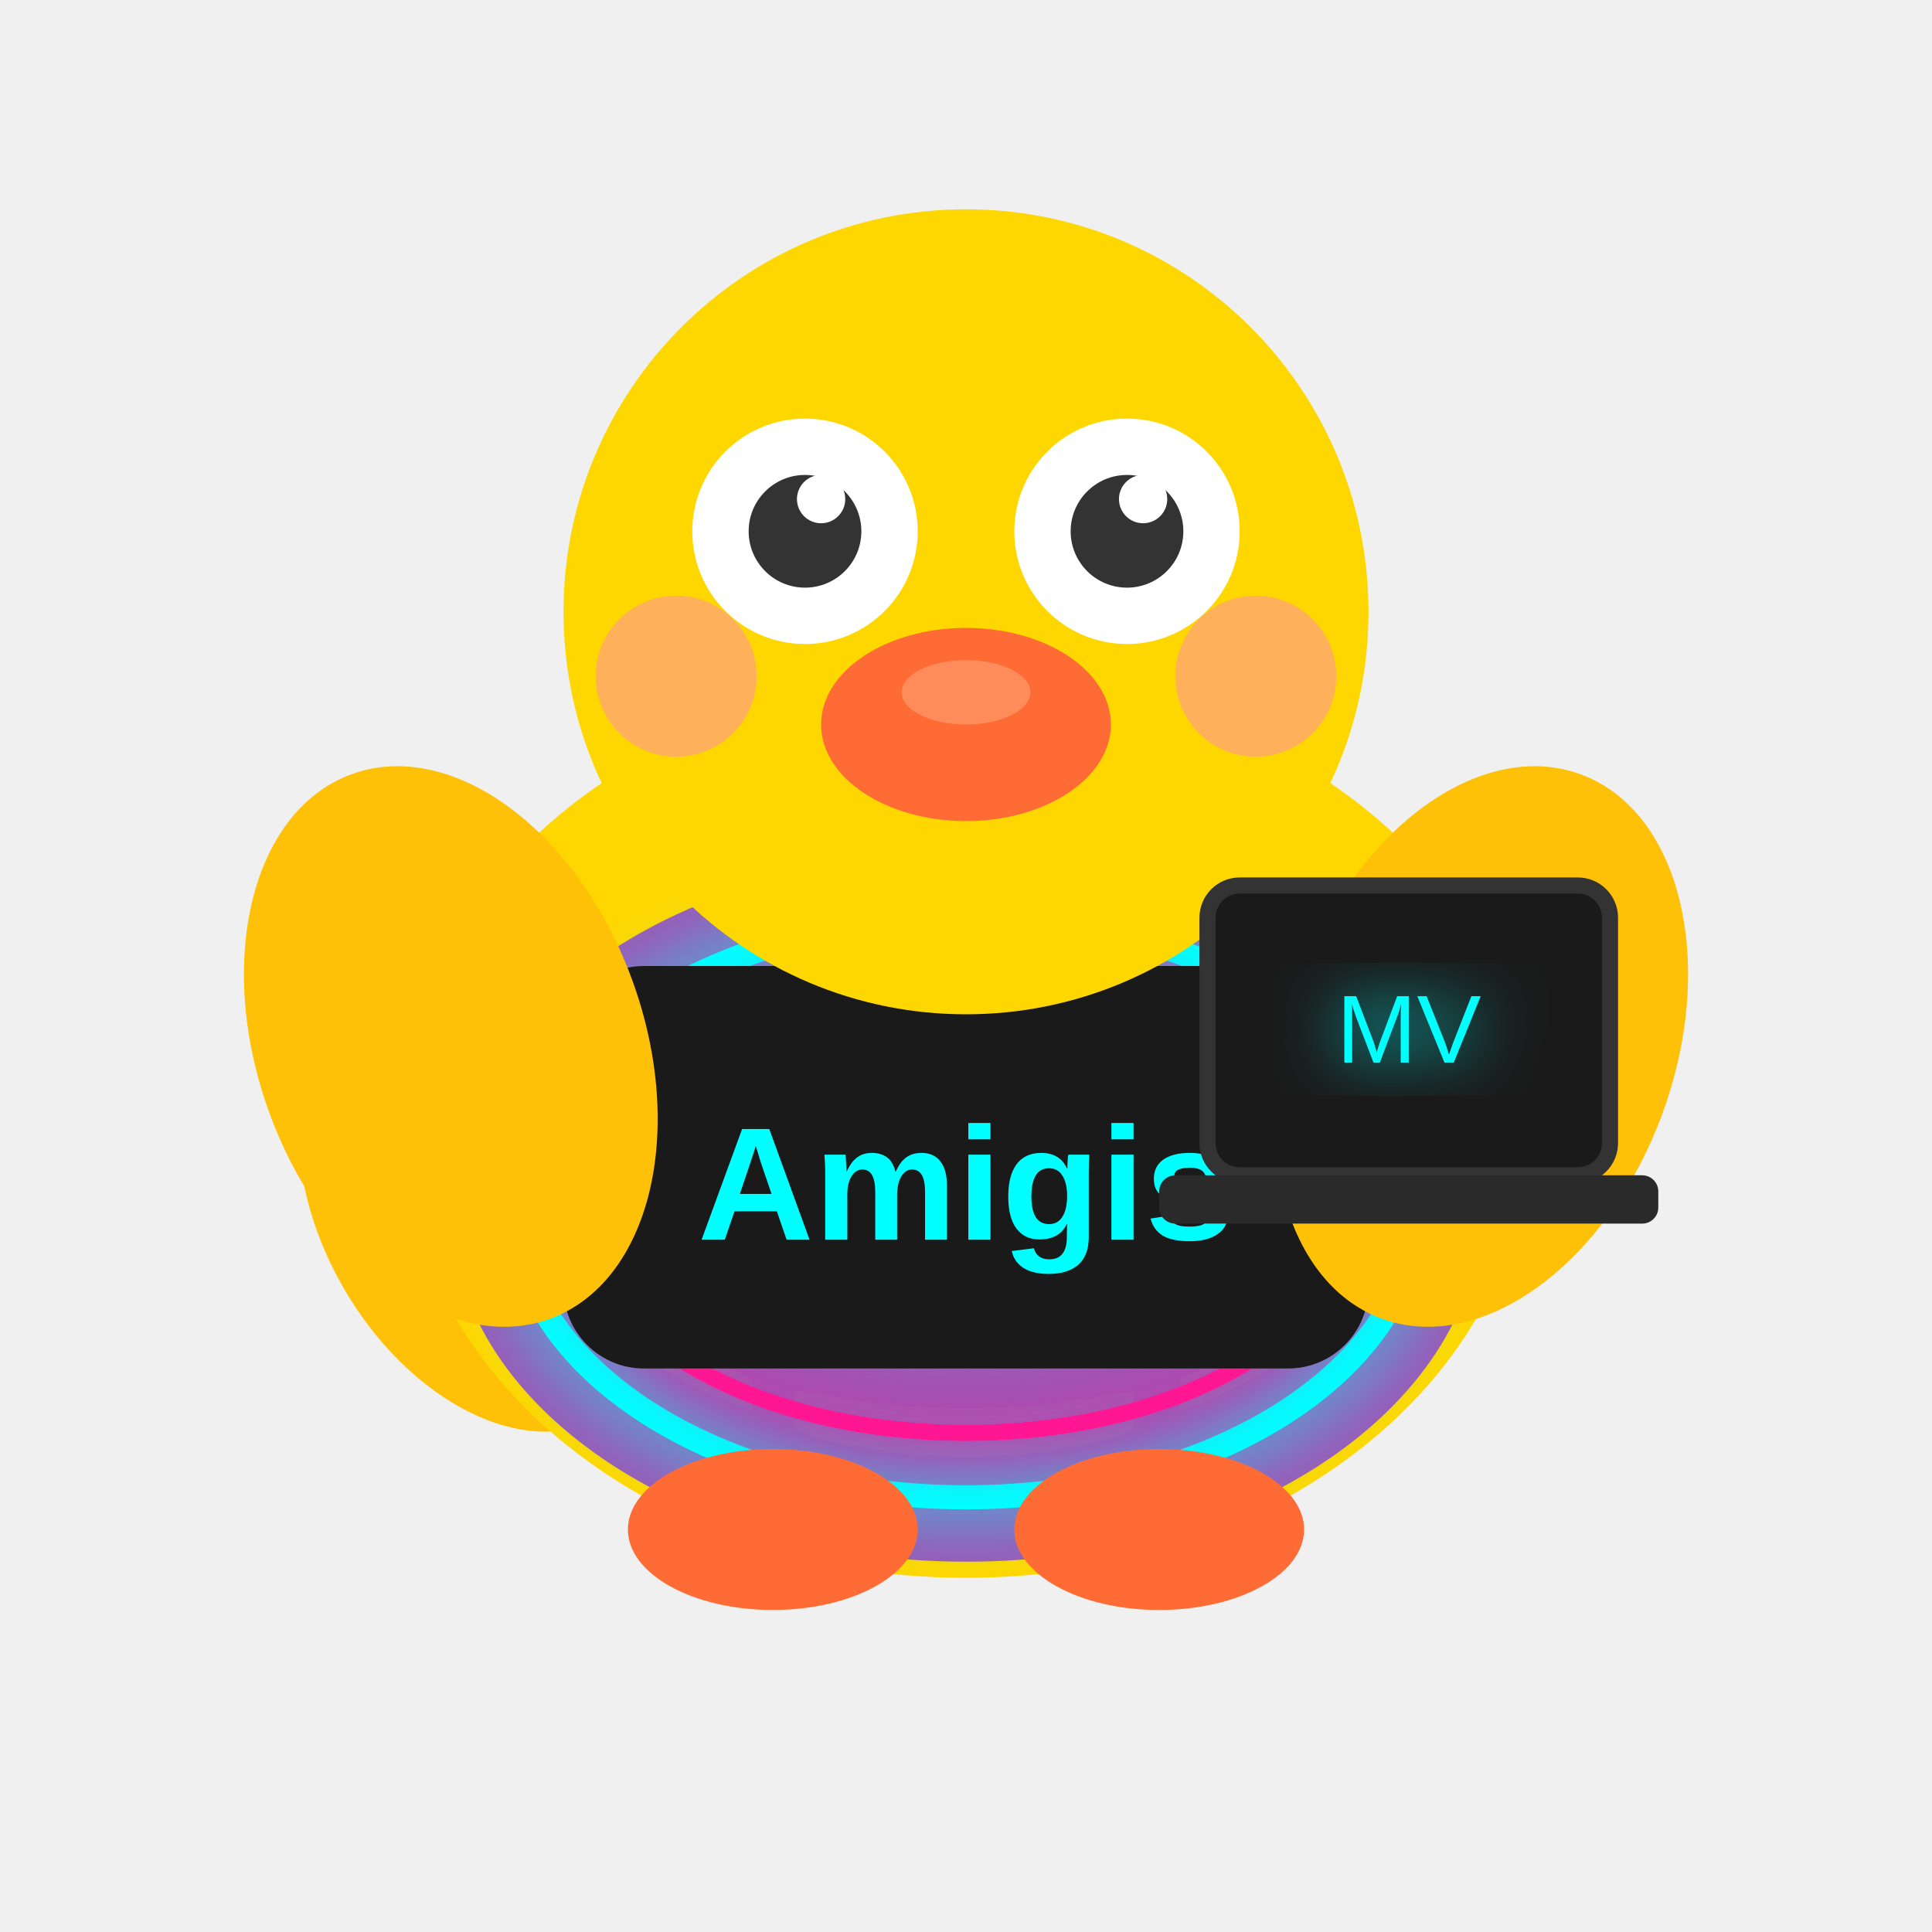
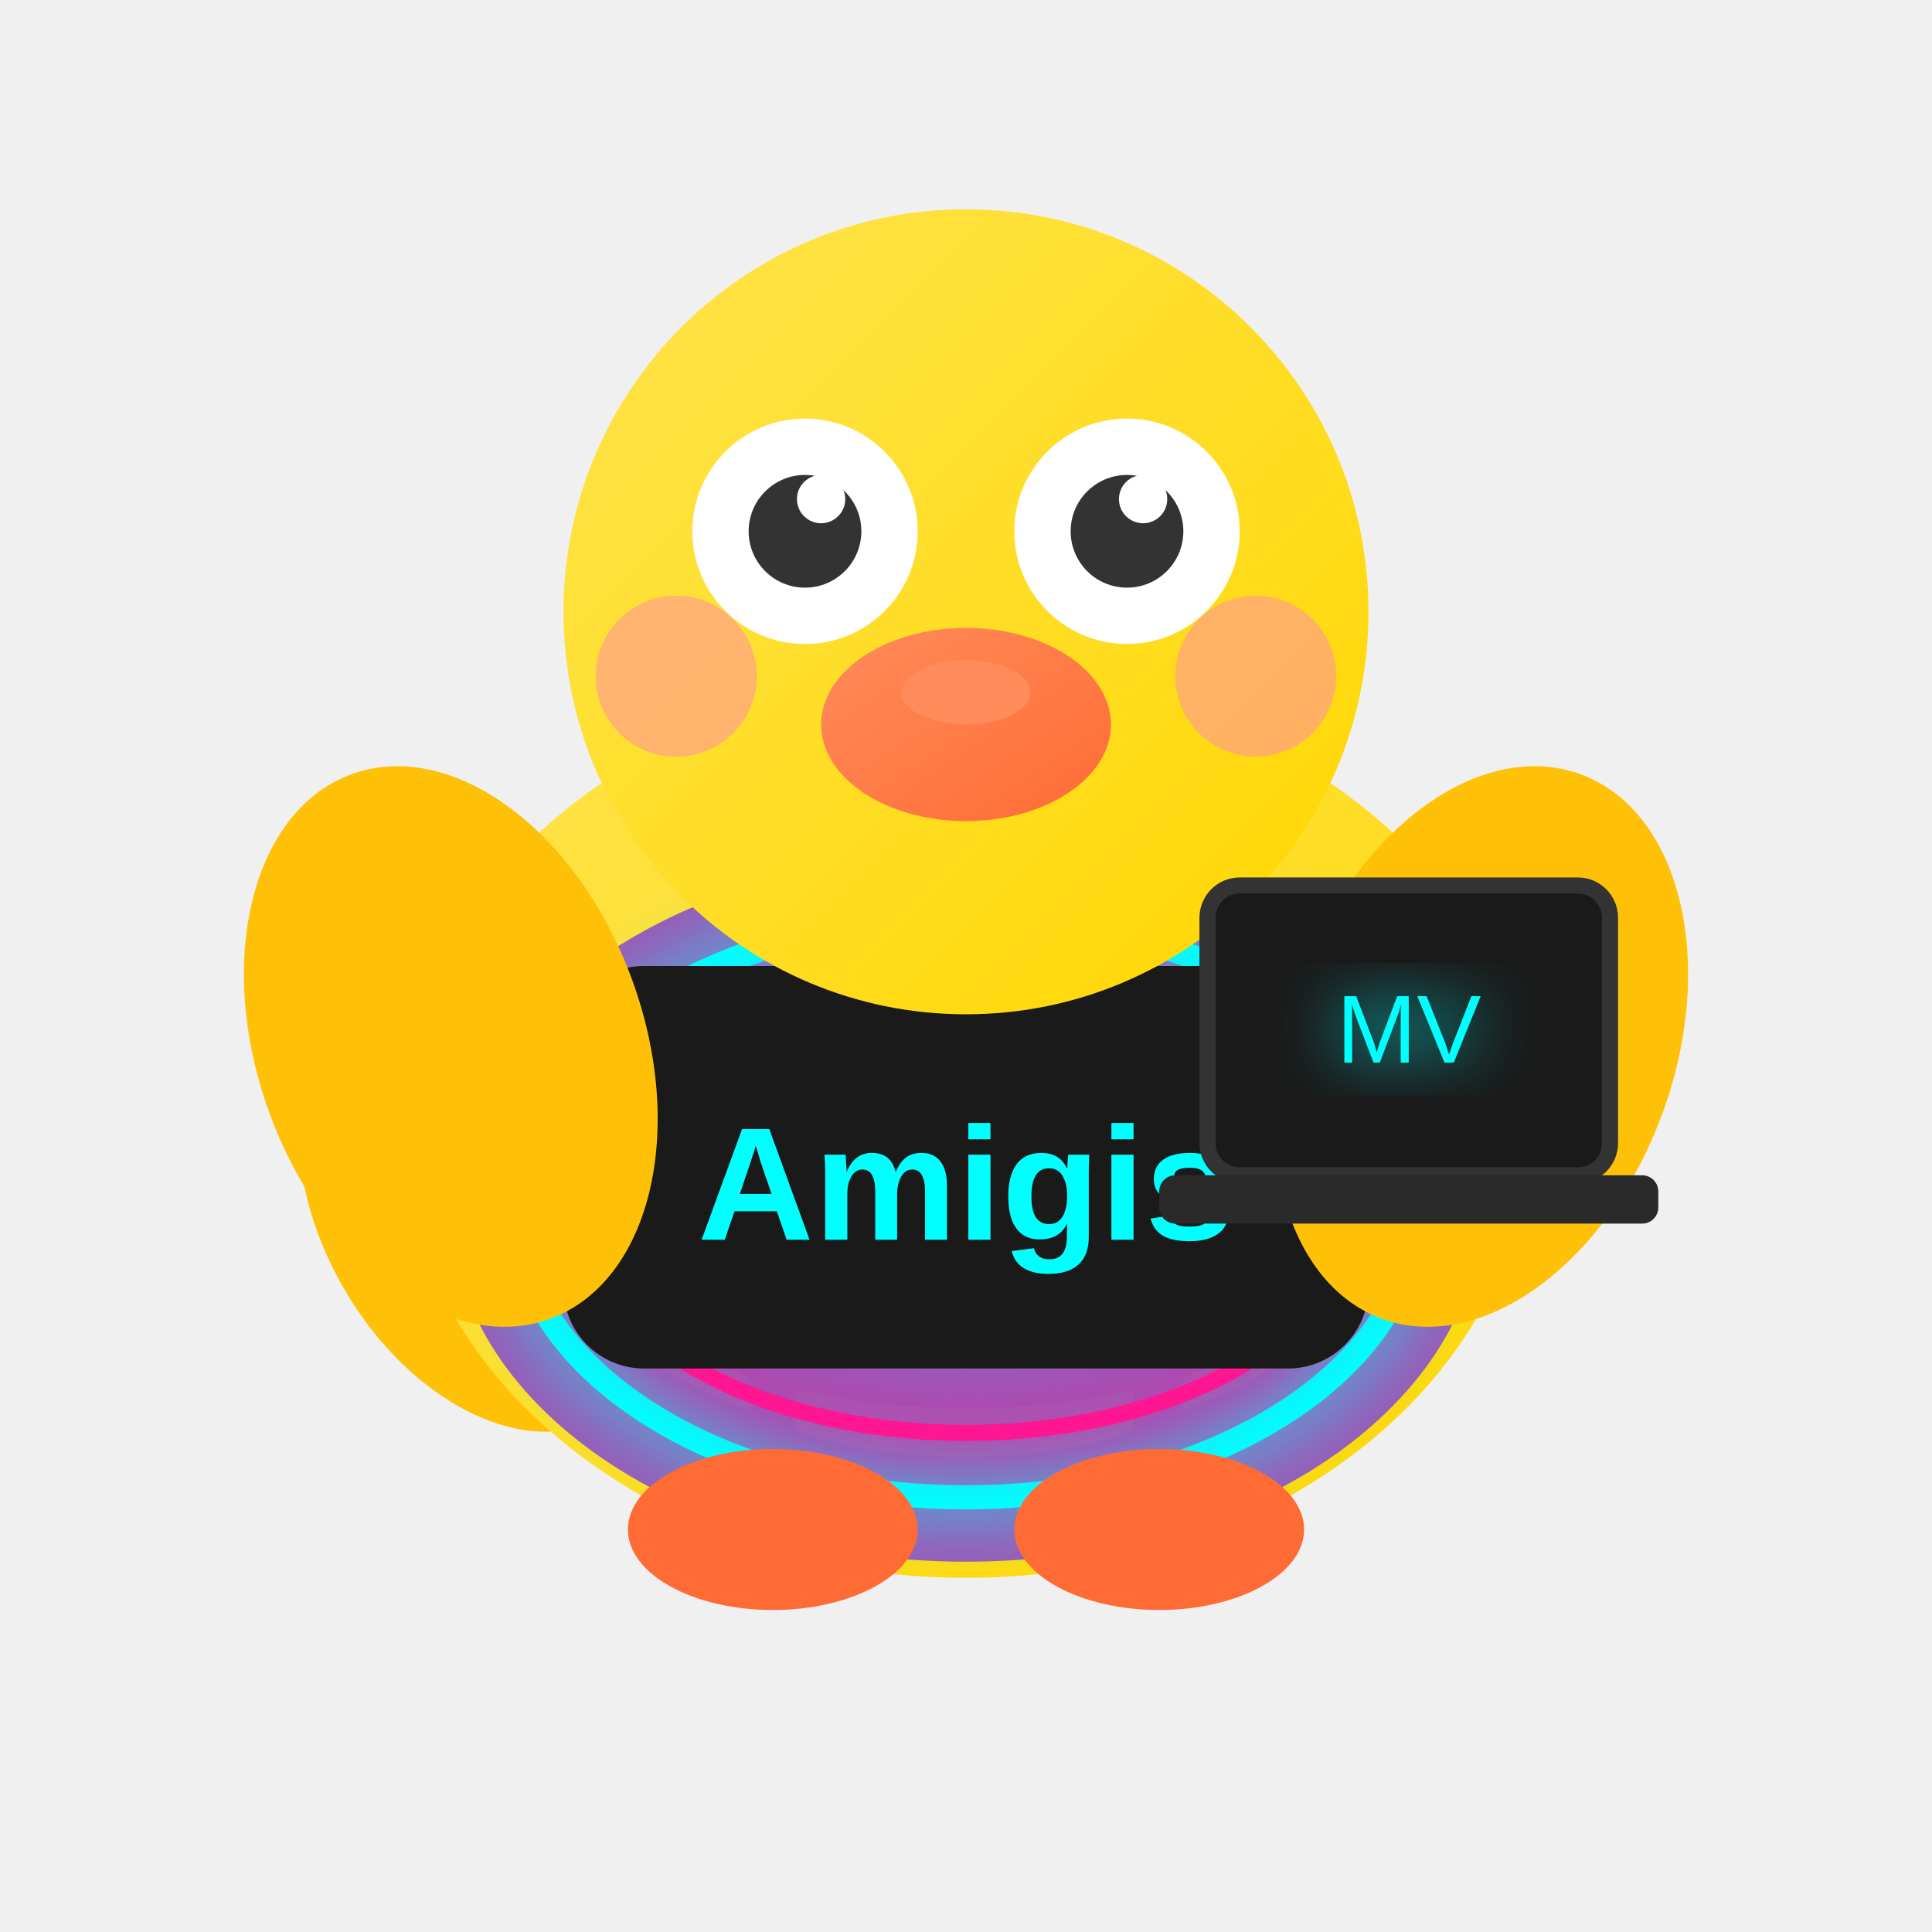
<svg xmlns="http://www.w3.org/2000/svg" viewBox="0 0 120 120" width="120" height="120">
  <defs>
    <clipPath id="body-clip">
      <ellipse cx="60" cy="70" rx="35" ry="28" />
    </clipPath>
+     <linearGradient id="bodyGradientDark" x1="0%" y1="0%" x2="100%" y2="100%">
+       <stop offset="0%" style="stop-color:#FFE44D;stop-opacity:1" />
+       <stop offset="100%" style="stop-color:#FFD700;stop-opacity:1" />
+     </linearGradient>
+     <linearGradient id="beakGradientDark" x1="0%" y1="0%" x2="100%" y2="100%">
+       <stop offset="0%" style="stop-color:#FF8C5A;stop-opacity:1" />
+       <stop offset="100%" style="stop-color:#FF6B35;stop-opacity:1" />
+     </linearGradient>
    <filter id="neon-blue" x="-50%" y="-50%" width="200%" height="200%">
      <feGaussianBlur stdDeviation="2" result="coloredBlur" />
      <feMerge>
        <feMergeNode in="coloredBlur" />
        <feMergeNode in="SourceGraphic" />
      </feMerge>
    </filter>
    <filter id="neon-pink" x="-50%" y="-50%" width="200%" height="200%">
      <feGaussianBlur stdDeviation="2" result="coloredBlur" />
      <feMerge>
        <feMergeNode in="coloredBlur" />
        <feMergeNode in="SourceGraphic" />
      </feMerge>
    </filter>
  </defs>
-   <ellipse cx="30" cy="75" rx="10" ry="15" fill="#FFC107" transform="rotate(-30 30 75)" />
-   <ellipse cx="60" cy="70" rx="35" ry="28" fill="#FFD700" />
-   <ellipse cx="60" cy="75" rx="32" ry="22" fill="#9B59B6" clip-path="url(#body-clip)" />
-   <ellipse cx="60" cy="75" rx="28" ry="18" fill="none" stroke="#00FFFF" stroke-width="1.5" filter="url(#neon-blue)" clip-path="url(#body-clip)" />
-   <ellipse cx="60" cy="75" rx="24" ry="14" fill="none" stroke="#FF1493" stroke-width="1" filter="url(#neon-pink)" clip-path="url(#body-clip)" />
-   <rect x="35" y="60" width="50" height="25" rx="5" fill="#1A1A1A" />
-   <text x="60" y="77" font-family="Arial, sans-serif" font-size="10" font-weight="bold" fill="#00FFFF" text-anchor="middle">Amigis</text>
-   <circle cx="60" cy="38" r="25" fill="#FFD700" />
-   <g id="eyes">
+   <g id="tail">
+     <ellipse cx="30" cy="75" rx="10" ry="15" fill="#FFC107" transform="rotate(-30 30 75)" />
+   </g>
+   <g id="body">
+     <ellipse cx="60" cy="70" rx="35" ry="28" fill="url(#bodyGradientDark)" />
+   </g>
+   <g id="hoodie">
+     <ellipse cx="60" cy="75" rx="32" ry="22" fill="#9B59B6" clip-path="url(#body-clip)" />
+     <ellipse cx="60" cy="75" rx="28" ry="18" fill="none" stroke="#00FFFF" stroke-width="1.5" filter="url(#neon-blue)" clip-path="url(#body-clip)" />
+     <ellipse cx="60" cy="75" rx="24" ry="14" fill="none" stroke="#FF1493" stroke-width="1" filter="url(#neon-pink)" clip-path="url(#body-clip)" />
+   </g>
+   <g id="shirt">
+     <rect x="35" y="60" width="50" height="25" rx="5" fill="#1A1A1A" />
+     <text x="60" y="77" font-family="Arial, sans-serif" font-size="10" font-weight="bold" fill="#00FFFF" text-anchor="middle">Amigis</text>
+   </g>
+   <g id="head">
+     <circle cx="60" cy="38" r="25" fill="url(#bodyGradientDark)" />
+   </g>
+   <g id="left-eye">
    <circle cx="50" cy="33" r="7" fill="white" />
+     <circle cx="50" cy="33" r="3.5" fill="#333" />
+     <circle cx="51" cy="31" r="1.5" fill="white" />
+   </g>
+   <g id="right-eye">
    <circle cx="70" cy="33" r="7" fill="white" />
-     <circle cx="50" cy="33" r="3.5" fill="#333" />
    <circle cx="70" cy="33" r="3.5" fill="#333" />
-     <circle cx="51" cy="31" r="1.5" fill="white" />
    <circle cx="71" cy="31" r="1.5" fill="white" />
  </g>
-   <ellipse cx="60" cy="45" rx="9" ry="6" fill="#FF6B35" />
-   <ellipse cx="60" cy="43" rx="4" ry="2" fill="#FF8C5A" />
-   <circle cx="42" cy="42" r="5" fill="rgba(255,150,150,0.6)" />
-   <circle cx="78" cy="42" r="5" fill="rgba(255,150,150,0.6)" />
-   <ellipse cx="28" cy="65" rx="12" ry="18" fill="#FFC107" transform="rotate(-20 28 65)" />
-   <ellipse cx="92" cy="65" rx="12" ry="18" fill="#FFC107" transform="rotate(20 92 65)" />
-   <ellipse cx="48" cy="95" rx="9" ry="5" fill="#FF6B35" />
-   <ellipse cx="72" cy="95" rx="9" ry="5" fill="#FF6B35" />
+   <g id="beak">
+     <ellipse cx="60" cy="45" rx="9" ry="6" fill="url(#beakGradientDark)" />
+     <ellipse cx="60" cy="43" rx="4" ry="2" fill="#FF8C5A" />
+   </g>
+   <g id="left-cheek">
+     <circle cx="42" cy="42" r="5" fill="rgba(255,150,150,0.6)" />
+   </g>
+   <g id="right-cheek">
+     <circle cx="78" cy="42" r="5" fill="rgba(255,150,150,0.6)" />
+   </g>
+   <g id="left-wing">
+     <ellipse cx="28" cy="65" rx="12" ry="18" fill="#FFC107" transform="rotate(-20 28 65)" />
+   </g>
+   <g id="right-wing">
+     <ellipse cx="92" cy="65" rx="12" ry="18" fill="#FFC107" transform="rotate(20 92 65)" />
+   </g>
+   <g id="left-foot">
+     <ellipse cx="48" cy="95" rx="9" ry="5" fill="#FF6B35" />
+   </g>
+   <g id="right-foot">
+     <ellipse cx="72" cy="95" rx="9" ry="5" fill="#FF6B35" />
+   </g>
  <g id="laptop">
    <rect x="75" y="55" width="25" height="18" rx="2" fill="#1A1A1A" stroke="#333" stroke-width="1" />
    <text x="87.5" y="66" font-family="Arial, sans-serif" font-size="6" fill="#00FFFF" text-anchor="middle" filter="url(#neon-blue)">MV</text>
    <rect x="72" y="73" width="31" height="3" rx="1" fill="#2A2A2A" />
  </g>
</svg>
